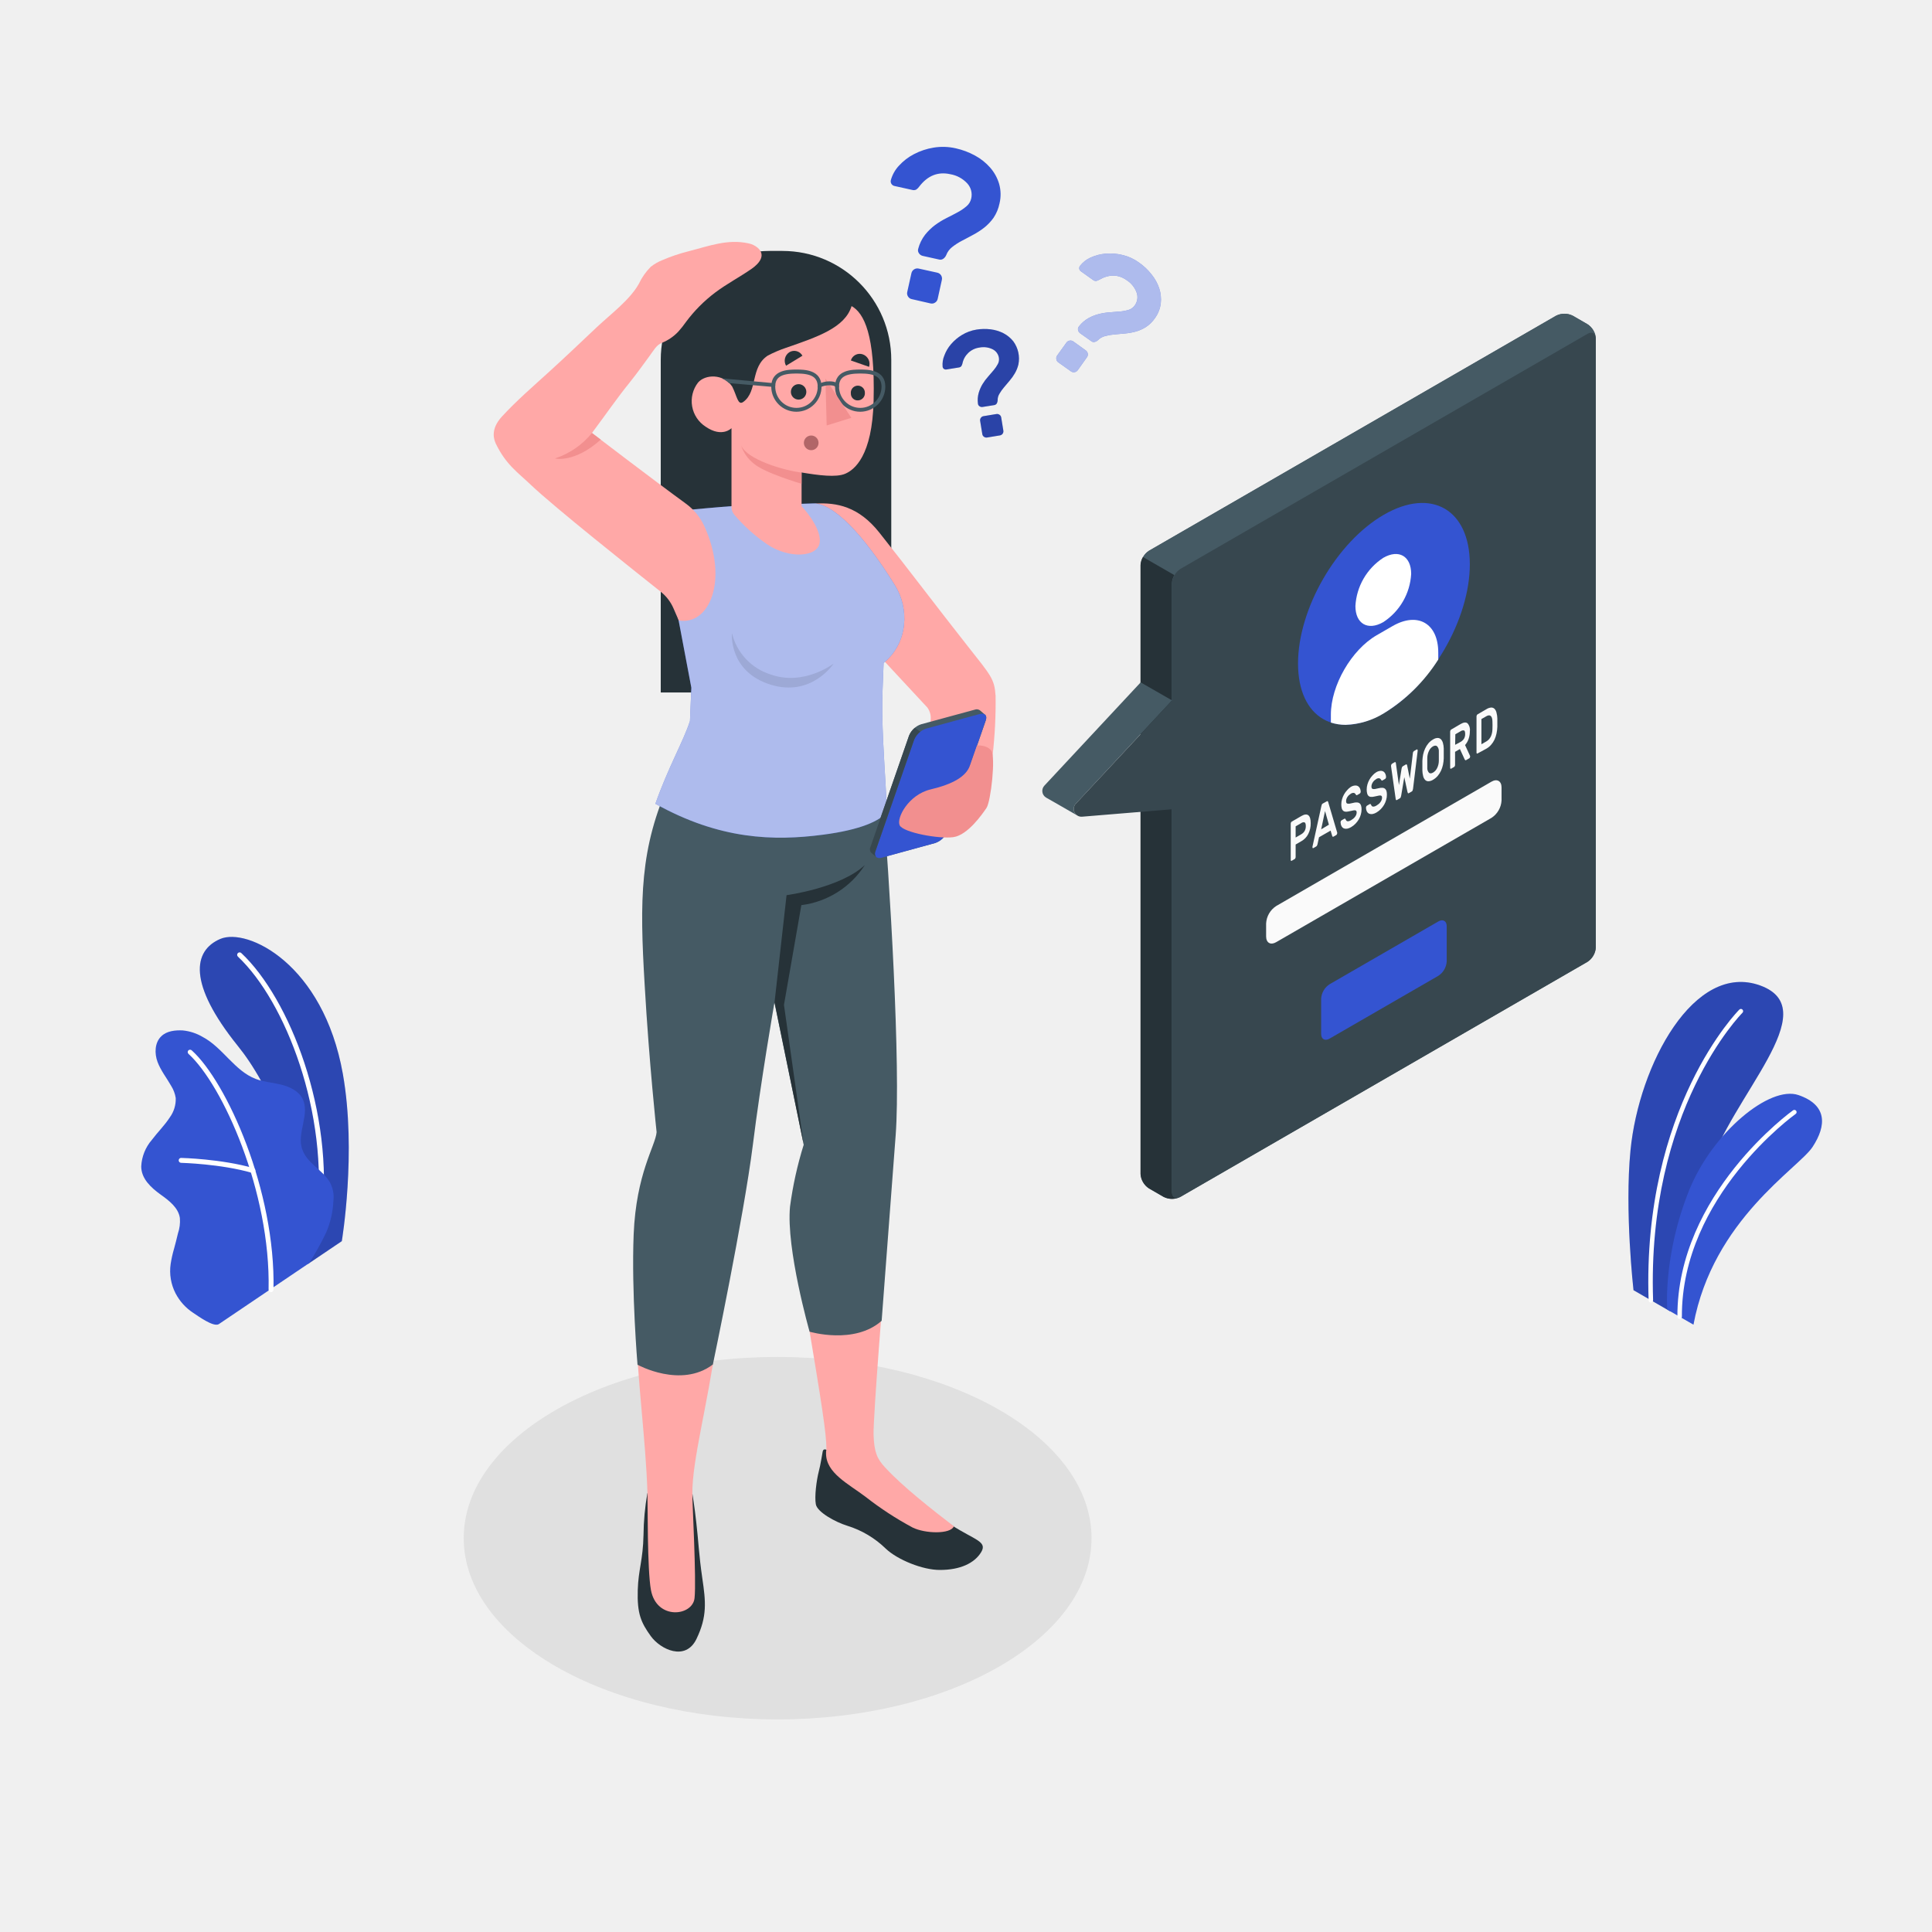
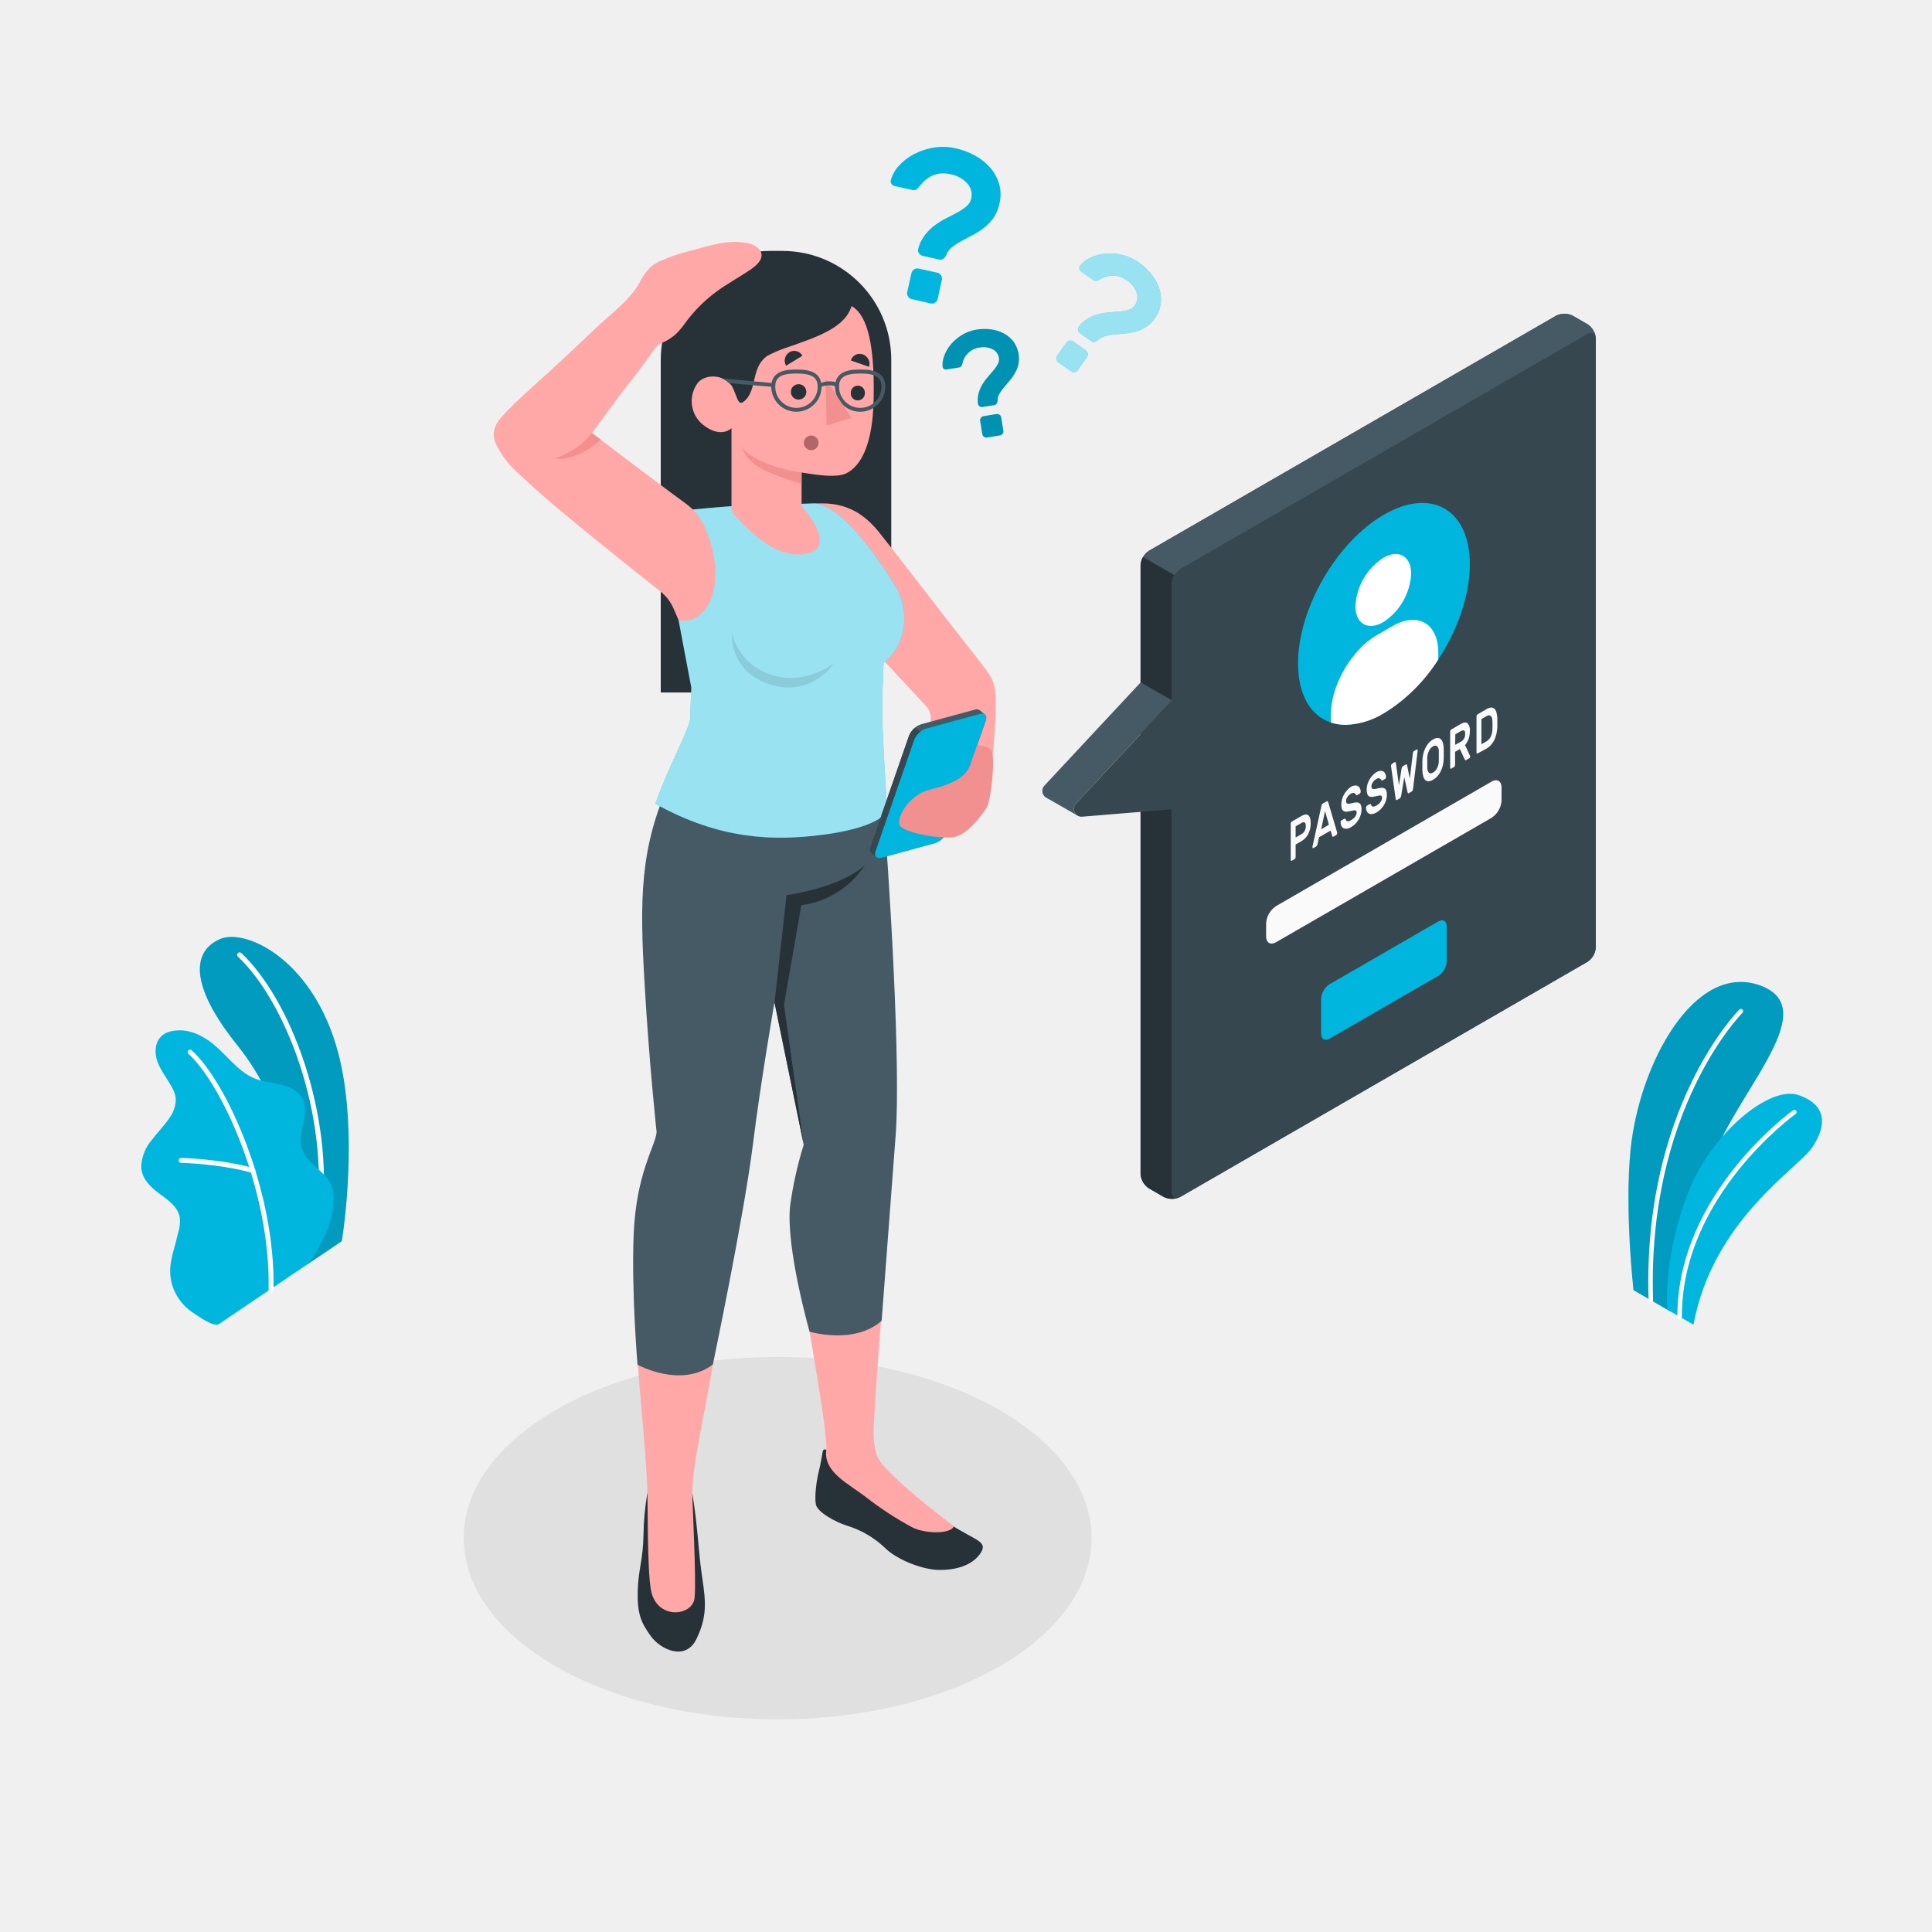
<svg xmlns="http://www.w3.org/2000/svg" viewBox="0 0 500 500">
  <g id="freepik--Floor--inject-3">
    <ellipse id="freepik--floor--inject-3" cx="250" cy="341.91" rx="235.59" ry="136.02" style="fill:#f0f0f0" />
  </g>
  <g id="freepik--Shadow--inject-3">
    <ellipse id="freepik--shadow--inject-3" cx="201.25" cy="398.08" rx="81.24" ry="46.9" style="fill:#e0e0e0" />
  </g>
  <g id="freepik--Plants--inject-3">
    <g id="freepik--plants--inject-3">
-       <path d="M432.28,339.4l-9.53-5.5s-2.33-20.4-.78-36.2c2.18-22.2,16.52-48.92,33.62-42.64s-7.84,28.88-13.39,47.71S432.28,339.4,432.28,339.4Z" style="fill:#3454D1" />
+       <path d="M432.28,339.4l-9.53-5.5s-2.33-20.4-.78-36.2c2.18-22.2,16.52-48.92,33.62-42.64s-7.84,28.88-13.39,47.71S432.28,339.4,432.28,339.4Z" style="fill:#00B6DF" />
      <path d="M432.28,339.4l-9.53-5.5s-2.33-20.4-.78-36.2c2.18-22.2,16.52-48.92,33.62-42.64s-7.84,28.88-13.39,47.71S432.28,339.4,432.28,339.4Z" style="opacity:0.15" />
      <path d="M427.27,337.09h0a.58.58,0,0,0,.55-.6c-1.67-49.33,22.89-74.15,23.13-74.39a.58.58,0,0,0,0-.82.57.57,0,0,0-.81,0c-.26.24-25.17,25.42-23.48,75.25A.58.58,0,0,0,427.27,337.09Z" style="fill:#fff" />
-       <path d="M438.27,342.83l-6.78-3.91s-1.16-14,5.71-31c6-14.8,20.8-27.09,28.26-24.51s7.27,7.87,3.63,13.42S443.34,315.59,438.27,342.83Z" style="fill:#3454D1" />
+       <path d="M438.27,342.83l-6.78-3.91s-1.16-14,5.71-31c6-14.8,20.8-27.09,28.26-24.51s7.27,7.87,3.63,13.42S443.34,315.59,438.27,342.83Z" style="fill:#00B6DF" />
      <path d="M434.69,341.35h0a.59.59,0,0,0,.58-.58c-.14-31.2,29.15-52.28,29.45-52.49a.56.56,0,0,0,.13-.8.58.58,0,0,0-.8-.14c-.3.21-30.07,21.65-29.94,53.43A.58.58,0,0,0,434.69,341.35Z" style="fill:#fff" />
    </g>
    <g id="freepik--plants--inject-3">
-       <path d="M79.66,327.15l8.8-5.94s3.87-23,.27-43.29C83.67,249.46,64,240,57,243s-8.5,11.47,4.57,27.71C69.32,280.26,79.39,300.65,79.66,327.15Z" style="fill:#3454D1" />
+       <path d="M79.66,327.15l8.8-5.94s3.87-23,.27-43.29C83.67,249.46,64,240,57,243s-8.5,11.47,4.57,27.71C69.32,280.26,79.39,300.65,79.66,327.15Z" style="fill:#00B6DF" />
      <g style="opacity:0.15">
        <path d="M79.66,327.15l8.8-5.94s3.87-23,.27-43.29C83.67,249.46,64,240,57,243s-8.5,11.47,4.57,27.71C69.32,280.26,79.39,300.65,79.66,327.15Z" />
      </g>
      <path d="M82.68,315.75h-.09A.64.64,0,0,1,82,315c3.18-26.79-8.13-55.87-20.44-67.44a.64.64,0,0,1,0-.9.63.63,0,0,1,.9,0C75,258.44,86.52,288,83.3,315.18A.65.65,0,0,1,82.68,315.75Z" style="fill:#fff" />
-       <path d="M56.62,342.69c-1.4.84-5.48-2.19-6.61-2.92a13.44,13.44,0,0,1-4.58-5.06,12.64,12.64,0,0,1-1.27-7.56,29.89,29.89,0,0,1,.89-4c.35-1.31.7-2.62,1-3.94a9.75,9.75,0,0,0,.5-4c-.39-2.67-2.8-4.5-5-6.07-2.42-1.75-5-4.06-5-7.28A11.32,11.32,0,0,1,39.3,295c1.5-2,3.3-3.74,4.65-5.83a8,8,0,0,0,1.53-5,8.32,8.32,0,0,0-1.16-3.11c-1.18-2.08-2.71-4-3.54-6.21s-.77-5.05,1-6.7c1.41-1.35,3.56-1.57,5.51-1.48a12.63,12.63,0,0,1,5.2,1.71c5.17,2.75,8.21,8.75,13.68,10.84,2.11.8,4.41.94,6.6,1.48s4.45,1.61,5.5,3.6c2.07,3.95-1.54,8.93-.06,13.12,1.32,3.72,5,5.08,7.08,8.41a8,8,0,0,1,1,4.88A23.35,23.35,0,0,1,84.4,319,73,73,0,0,1,80,326.9S56.83,342.56,56.62,342.69Z" style="fill:#3454D1" />
+       <path d="M56.62,342.69c-1.4.84-5.48-2.19-6.61-2.92a13.44,13.44,0,0,1-4.58-5.06,12.64,12.64,0,0,1-1.27-7.56,29.89,29.89,0,0,1,.89-4c.35-1.31.7-2.62,1-3.94a9.75,9.75,0,0,0,.5-4c-.39-2.67-2.8-4.5-5-6.07-2.42-1.75-5-4.06-5-7.28A11.32,11.32,0,0,1,39.3,295c1.5-2,3.3-3.74,4.65-5.83a8,8,0,0,0,1.53-5,8.32,8.32,0,0,0-1.16-3.11c-1.18-2.08-2.71-4-3.54-6.21s-.77-5.05,1-6.7c1.41-1.35,3.56-1.57,5.51-1.48a12.63,12.63,0,0,1,5.2,1.71c5.17,2.75,8.21,8.75,13.68,10.84,2.11.8,4.41.94,6.6,1.48s4.45,1.61,5.5,3.6c2.07,3.95-1.54,8.93-.06,13.12,1.32,3.72,5,5.08,7.08,8.41a8,8,0,0,1,1,4.88A23.35,23.35,0,0,1,84.4,319,73,73,0,0,1,80,326.9S56.83,342.56,56.62,342.69Z" style="fill:#00B6DF" />
      <path d="M70.14,334.4h0a.64.64,0,0,1-.63-.65c.56-25.32-11.9-53-20.72-61a.64.64,0,0,1-.05-.9.63.63,0,0,1,.9,0c9,8.1,21.71,36.26,21.14,61.93A.63.63,0,0,1,70.14,334.4Z" style="fill:#fff" />
      <path d="M65.47,303.55a.37.37,0,0,1-.18,0c-8.18-2.36-18.32-2.6-18.42-2.61a.63.63,0,0,1-.62-.65.61.61,0,0,1,.65-.62c.1,0,10.4.25,18.74,2.65a.64.64,0,0,1,.43.79A.62.62,0,0,1,65.47,303.55Z" style="fill:#fff" />
    </g>
  </g>
  <g id="freepik--speech-bubble--inject-3">
    <g id="freepik--speach-bubble--inject-3">
      <path d="M301.16,309.74l-3.79-2.19a4.78,4.78,0,0,1-2.17-3.75V146.28a4.8,4.8,0,0,1,2.16-3.75L402.71,81.71a4.79,4.79,0,0,1,4.33,0l3.79,2.19A4.78,4.78,0,0,1,413,87.65V245.17a4.8,4.8,0,0,1-2.16,3.75L305.49,309.75A4.76,4.76,0,0,1,301.16,309.74Z" style="fill:#455a64" />
      <path d="M413,87.3c-.15-1.12-1.06-1.53-2.15-.9L305.49,147.23a4.48,4.48,0,0,0-1.53,1.61l-8.13-4.69a4.43,4.43,0,0,1,1.53-1.62L402.71,81.71a4.79,4.79,0,0,1,4.33,0l3.79,2.19A4.83,4.83,0,0,1,413,87.3Z" style="fill:#455a64" />
      <path d="M305.12,309.92a4.83,4.83,0,0,1-4-.17l-3.8-2.2a4.8,4.8,0,0,1-2.16-3.75V146.28a4.43,4.43,0,0,1,.63-2.13l8.13,4.69a4.37,4.37,0,0,0-.64,2.14V308.5C303.32,309.74,304.1,310.31,305.12,309.92Z" style="fill:#263238" />
      <path d="M303.32,151V308.5c0,1.38,1,1.94,2.17,1.25l105.35-60.83a4.8,4.8,0,0,0,2.16-3.75V87.65c0-1.38-1-1.94-2.16-1.25L305.49,147.23A4.78,4.78,0,0,0,303.32,151Z" style="fill:#37474f" />
      <path d="M278.72,211c-1.36-.81-7.67-4.4-8-4.59a2,2,0,0,1-.43-3.09l24.91-26.72,8.12,4.66L278.42,208A2,2,0,0,0,278.72,211Z" style="fill:#455a64" />
      <path d="M303.32,181.29,278.42,208a2,2,0,0,0,1.63,3.36l23.27-1.92Z" style="fill:#37474f" />
-       <path d="M358.16,133.2c12.28-7.09,22.23-1.34,22.23,12.84s-9.95,31.41-22.23,38.5-22.23,1.34-22.23-12.83S345.88,140.29,358.16,133.2Z" style="fill:#3454D1" />
+       <path d="M358.16,133.2c12.28-7.09,22.23-1.34,22.23,12.84s-9.95,31.41-22.23,38.5-22.23,1.34-22.23-12.83S345.88,140.29,358.16,133.2Z" style="fill:#00B6DF" />
      <path d="M358,144.36c4-2.3,7.21-.44,7.21,4.16A15.93,15.93,0,0,1,358,161c-4,2.3-7.22.44-7.22-4.16A15.93,15.93,0,0,1,358,144.36Z" style="fill:#fff" />
      <path d="M372.22,168.88c0-7.55-5.31-10.62-11.85-6.84l-4.09,2.36c-6.54,3.78-11.85,13-11.85,20.53V187a12.43,12.43,0,0,0,3.82.59,20.14,20.14,0,0,0,9.91-3,43.81,43.81,0,0,0,14.06-13.9Z" style="fill:#fff" />
-       <path d="M344.08,254.73l28.16-16.26c1.2-.69,2.17-.13,2.17,1.25v9.07a4.78,4.78,0,0,1-2.17,3.75L344.08,268.8c-1.2.69-2.17.13-2.17-1.25v-9.07A4.78,4.78,0,0,1,344.08,254.73Z" style="fill:#3454D1" />
+       <path d="M344.08,254.73l28.16-16.26c1.2-.69,2.17-.13,2.17,1.25v9.07a4.78,4.78,0,0,1-2.17,3.75L344.08,268.8c-1.2.69-2.17.13-2.17-1.25v-9.07A4.78,4.78,0,0,1,344.08,254.73Z" style="fill:#00B6DF" />
      <path d="M330.29,234.47,386,202.29c1.43-.83,2.6-.16,2.6,1.5v3.37a5.74,5.74,0,0,1-2.6,4.5l-55.74,32.18c-1.43.83-2.59.16-2.59-1.5V239A5.73,5.73,0,0,1,330.29,234.47Z" style="fill:#fafafa" />
      <path d="M336.81,211.18c.76-.44,1.35-.51,1.77-.2s.63,1,.63,2.06a5.92,5.92,0,0,1-.63,2.79,4.42,4.42,0,0,1-1.77,1.86l-1.5.87v3.23a.76.76,0,0,1-.08.32.46.46,0,0,1-.18.22l-.76.44a.15.15,0,0,1-.18,0,.33.33,0,0,1-.07-.24v-9.35a.74.74,0,0,1,.07-.32.51.51,0,0,1,.18-.22Zm-1.5,5.57,1.45-.84a2.42,2.42,0,0,0,.86-.82,2.48,2.48,0,0,0,.32-1.32c0-.54-.11-.85-.32-.94a1,1,0,0,0-.86.19l-1.45.84Z" style="fill:#fafafa" />
      <path d="M343.4,207.37c.1-.06.18-.06.23,0a.78.78,0,0,1,.13.3l2.31,7.82s0,.06,0,.09a.72.72,0,0,1-.08.32.46.46,0,0,1-.18.22l-.68.39c-.12.07-.21.08-.26,0a.4.4,0,0,1-.1-.18l-.41-1.37-3,1.72-.4,1.84a1.83,1.83,0,0,1-.11.29.54.54,0,0,1-.26.28l-.68.39a.14.14,0,0,1-.18,0,.32.32,0,0,1-.07-.23.37.37,0,0,1,0-.11l2.3-10.48a2.27,2.27,0,0,1,.13-.45.56.56,0,0,1,.23-.25Zm.52,6.06-1-3.53-1,4.72Z" style="fill:#fafafa" />
      <path d="M349.57,203.66a2.45,2.45,0,0,1,1.11-.37,1.34,1.34,0,0,1,.8.18,1.29,1.29,0,0,1,.49.59,2.11,2.11,0,0,1,.18.78.6.6,0,0,1-.07.32.46.46,0,0,1-.18.22l-.66.38c-.11.06-.19.07-.24,0a.47.47,0,0,1-.15-.16.73.73,0,0,0-.42-.39,1.16,1.16,0,0,0-.86.22,3.73,3.73,0,0,0-.46.35,2.44,2.44,0,0,0-.39.46,2.53,2.53,0,0,0-.26.52,1.7,1.7,0,0,0-.09.54,1,1,0,0,0,.09.49.38.38,0,0,0,.3.19,1.64,1.64,0,0,0,.56,0l.87-.19a3,3,0,0,1,1-.12,1.12,1.12,0,0,1,.67.22,1.19,1.19,0,0,1,.38.59,3.08,3.08,0,0,1,.13,1,4.73,4.73,0,0,1-.19,1.32,5.35,5.35,0,0,1-.53,1.26,6.08,6.08,0,0,1-.86,1.12,5.15,5.15,0,0,1-1.14.89,3.08,3.08,0,0,1-1,.39,1.61,1.61,0,0,1-.86-.07,1.3,1.3,0,0,1-.59-.55,2.24,2.24,0,0,1-.26-1,.78.78,0,0,1,.07-.33.56.56,0,0,1,.19-.21l.66-.38c.1-.06.18-.08.24-.05s.1.08.14.17a1.35,1.35,0,0,0,.16.29.53.53,0,0,0,.25.19.89.89,0,0,0,.4,0,2,2,0,0,0,.6-.25,3.87,3.87,0,0,0,.55-.38,2.68,2.68,0,0,0,.78-1,1.68,1.68,0,0,0,.12-.63.58.58,0,0,0-.13-.44.5.5,0,0,0-.4-.12,2.8,2.8,0,0,0-.67.11c-.26.06-.56.13-.91.19a2.4,2.4,0,0,1-.82.06.94.94,0,0,1-.58-.25,1.28,1.28,0,0,1-.35-.62,4.3,4.3,0,0,1-.11-1.06,4.5,4.5,0,0,1,.19-1.3,5.24,5.24,0,0,1,.52-1.24,5.54,5.54,0,0,1,.78-1.07A4.53,4.53,0,0,1,349.57,203.66Z" style="fill:#fafafa" />
      <path d="M356.14,199.88a2.37,2.37,0,0,1,1.11-.38,1.36,1.36,0,0,1,.8.18,1.34,1.34,0,0,1,.48.59,2.11,2.11,0,0,1,.18.78.52.52,0,0,1-.07.32.46.46,0,0,1-.18.22l-.66.38c-.1.06-.18.08-.24,0a.35.35,0,0,1-.14-.17.8.8,0,0,0-.43-.38,1.13,1.13,0,0,0-.85.22,3.19,3.19,0,0,0-.47.35,2.39,2.39,0,0,0-.38.46,2.11,2.11,0,0,0-.26.52,1.71,1.71,0,0,0-.1.54,1,1,0,0,0,.09.49.38.38,0,0,0,.3.19,1.63,1.63,0,0,0,.56,0l.87-.19a3.32,3.32,0,0,1,1-.12,1.1,1.1,0,0,1,.67.22,1.28,1.28,0,0,1,.39.59,3.48,3.48,0,0,1,.12,1,4.73,4.73,0,0,1-.19,1.32,5.35,5.35,0,0,1-.53,1.26,6,6,0,0,1-.86,1.13,5.63,5.63,0,0,1-1.13.88,3.12,3.12,0,0,1-1,.39,1.59,1.59,0,0,1-.85-.07,1.27,1.27,0,0,1-.6-.55,2.12,2.12,0,0,1-.25-1,.52.52,0,0,1,.07-.32.46.46,0,0,1,.18-.22l.66-.38c.1-.06.19-.08.24-.05a.25.25,0,0,1,.14.17,2,2,0,0,0,.16.29.55.55,0,0,0,.26.19.89.89,0,0,0,.4,0,2,2,0,0,0,.6-.25,4.45,4.45,0,0,0,.54-.38,2.32,2.32,0,0,0,.46-.48,2.61,2.61,0,0,0,.32-.56,1.68,1.68,0,0,0,.12-.63.58.58,0,0,0-.13-.44.5.5,0,0,0-.4-.12,3.22,3.22,0,0,0-.66.11c-.26.06-.57.13-.91.19a2.46,2.46,0,0,1-.83.06.91.91,0,0,1-.58-.25,1.27,1.27,0,0,1-.34-.62,3.79,3.79,0,0,1-.12-1.05,4.88,4.88,0,0,1,.19-1.31,5.69,5.69,0,0,1,.52-1.24,5.19,5.19,0,0,1,.79-1.07A4,4,0,0,1,356.14,199.88Z" style="fill:#fafafa" />
      <path d="M363.43,201.13l-.81,4.79a1.93,1.93,0,0,1-.12.42.51.51,0,0,1-.21.26l-.76.44c-.1.06-.17.06-.22,0a.49.49,0,0,1-.11-.29L360,198.3s0-.08,0-.11a.76.76,0,0,1,.08-.32.51.51,0,0,1,.18-.22l.69-.4a.24.24,0,0,1,.18,0q.09,0,.12.24l.79,5.69.69-4.27a1.4,1.4,0,0,1,.09-.31.53.53,0,0,1,.24-.3l.77-.45c.11-.06.19-.05.24,0a.6.6,0,0,1,.09.21l.7,3.47.79-6.6a.9.9,0,0,1,.11-.37.66.66,0,0,1,.18-.19l.69-.4a.15.15,0,0,1,.18,0,.33.33,0,0,1,.08.24.62.62,0,0,1,0,.12l-1.2,9.83a1.85,1.85,0,0,1-.11.42.58.58,0,0,1-.22.26l-.77.44c-.09.05-.16.05-.21,0a1.41,1.41,0,0,1-.12-.29Z" style="fill:#fafafa" />
      <path d="M368.11,196.89a10.32,10.32,0,0,1,.2-1.65,7.16,7.16,0,0,1,.52-1.54,6,6,0,0,1,.84-1.33,4.52,4.52,0,0,1,1.21-1,2.27,2.27,0,0,1,1.19-.39,1.24,1.24,0,0,1,.85.35,2.32,2.32,0,0,1,.51.95,5.67,5.67,0,0,1,.21,1.41c0,.18,0,.38,0,.6s0,.45,0,.69,0,.47,0,.69,0,.43,0,.62a10.07,10.07,0,0,1-.2,1.64,7.73,7.73,0,0,1-.51,1.54,6.39,6.39,0,0,1-.85,1.33,4.73,4.73,0,0,1-1.2,1,2.38,2.38,0,0,1-1.21.39,1.15,1.15,0,0,1-.84-.34,2.11,2.11,0,0,1-.52-1,6.38,6.38,0,0,1-.2-1.41c0-.18,0-.38,0-.6s0-.45,0-.69,0-.46,0-.69S368.1,197.07,368.11,196.89Zm4.26-2.39a1.82,1.82,0,0,0-.44-1.36c-.26-.23-.62-.22-1.05,0a2.62,2.62,0,0,0-1.06,1.18,4.37,4.37,0,0,0-.44,1.87c0,.37,0,.78,0,1.23s0,.85,0,1.21a1.82,1.82,0,0,0,.44,1.36c.26.22.62.2,1.06-.05a2.68,2.68,0,0,0,1.05-1.17,4.32,4.32,0,0,0,.44-1.86c0-.38,0-.79,0-1.24S372.38,194.86,372.37,194.5Z" style="fill:#fafafa" />
      <path d="M378,187.38c.79-.45,1.38-.52,1.79-.19a2.45,2.45,0,0,1,.61,2,6.13,6.13,0,0,1-.31,2,5,5,0,0,1-.93,1.64l1.3,2.83a.78.78,0,0,1,0,.14.58.58,0,0,1-.06.26.39.39,0,0,1-.14.18l-.8.46c-.13.07-.22.08-.28,0a.68.68,0,0,1-.13-.18l-1.23-2.67-1.25.72v3.38a.74.74,0,0,1-.07.32.59.59,0,0,1-.18.22l-.76.44a.14.14,0,0,1-.18,0,.3.3,0,0,1-.08-.23v-9.35a.76.76,0,0,1,.08-.32.46.46,0,0,1,.18-.22Zm-1.41,5.38L378,192a2.52,2.52,0,0,0,.86-.79,2.26,2.26,0,0,0,.32-1.28c0-.54-.11-.84-.32-.9a1.18,1.18,0,0,0-.86.22l-1.36.78Z" style="fill:#fafafa" />
      <path d="M384.7,183.53a2.65,2.65,0,0,1,1.21-.42,1.2,1.2,0,0,1,.85.31,2.1,2.1,0,0,1,.53,1,6.36,6.36,0,0,1,.22,1.52c0,.7,0,1.42,0,2.15a10,10,0,0,1-.22,1.77,7.42,7.42,0,0,1-.52,1.57,5.9,5.9,0,0,1-.84,1.28,4.6,4.6,0,0,1-1.18,1L382.38,195a.14.14,0,0,1-.18,0,.29.29,0,0,1-.08-.23v-9.35a.76.76,0,0,1,.08-.32.46.46,0,0,1,.18-.22Zm1.54,3.11a3.06,3.06,0,0,0-.12-.8,1.09,1.09,0,0,0-.29-.52.65.65,0,0,0-.48-.19,1.42,1.42,0,0,0-.7.24l-1.26.72v6.52l1.31-.75a2.6,2.6,0,0,0,.67-.56,3.43,3.43,0,0,0,.47-.72,4.12,4.12,0,0,0,.28-.86,5,5,0,0,0,.12-.94C386.27,188.05,386.27,187.34,386.24,186.64Z" style="fill:#fafafa" />
    </g>
  </g>
  <g id="freepik--question-marks--inject-3">
    <g id="freepik--question-marks--inject-3">
-       <path d="M247.38,38.39a18.76,18.76,0,0,1,4.94,1.86,14.19,14.19,0,0,1,3.93,3.12,11.26,11.26,0,0,1,2.32,4.2,10,10,0,0,1,.1,5.09,10.36,10.36,0,0,1-1.55,3.72,12.65,12.65,0,0,1-2.44,2.56,19.45,19.45,0,0,1-2.91,1.87l-2.88,1.53a15.76,15.76,0,0,0-2.46,1.59A4.72,4.72,0,0,0,244.89,66a2.2,2.2,0,0,1-.73.94,1.28,1.28,0,0,1-1.1.23l-4.24-.94a1.57,1.57,0,0,1-1-.69,1.29,1.29,0,0,1-.19-1.15,10.12,10.12,0,0,1,1.77-3.62A14.12,14.12,0,0,1,242,58.24a20.91,20.91,0,0,1,3-1.83c1-.51,2-1,2.87-1.49a13,13,0,0,0,2.27-1.55,3.61,3.61,0,0,0,1.21-2,4.32,4.32,0,0,0-1-3.88,7.75,7.75,0,0,0-4.44-2.41q-4.74-1.05-8,3.19a3.07,3.07,0,0,1-.78.79,1.47,1.47,0,0,1-1.11.08l-4.51-1a1.24,1.24,0,0,1-.79-.52,1.22,1.22,0,0,1-.17-1,8.94,8.94,0,0,1,2.08-3.72,13.93,13.93,0,0,1,3.89-3,16.81,16.81,0,0,1,5.11-1.7A14.9,14.9,0,0,1,247.38,38.39Zm-4.79,32.18a1.56,1.56,0,0,1,1.17,1.84l-1.08,4.9a1.48,1.48,0,0,1-.68,1,1.46,1.46,0,0,1-1.16.22L236,77.42a1.45,1.45,0,0,1-1-.68,1.49,1.49,0,0,1-.21-1.16l1.09-4.9a1.57,1.57,0,0,1,1.84-1.18Z" style="fill:#3454D1" />
-       <path d="M252.72,85.3a13.06,13.06,0,0,1,3.64-.07,10,10,0,0,1,3.32,1,8,8,0,0,1,2.56,2.1,7.57,7.57,0,0,1,1.32,6,8.37,8.37,0,0,1-.91,2.27,12.63,12.63,0,0,1-1.38,1.94c-.51.6-1,1.17-1.45,1.72a10.86,10.86,0,0,0-1.17,1.65,3.09,3.09,0,0,0-.46,1.71,1.69,1.69,0,0,1-.23.8.94.94,0,0,1-.65.42l-3,.48a1.07,1.07,0,0,1-.81-.18.88.88,0,0,1-.41-.69,6.81,6.81,0,0,1,.2-2.78,9.81,9.81,0,0,1,1-2.28,13.27,13.27,0,0,1,1.44-1.93c.53-.6,1-1.16,1.46-1.7a8.51,8.51,0,0,0,1.06-1.57,2.51,2.51,0,0,0,.27-1.58,3,3,0,0,0-1.65-2.23,5.39,5.39,0,0,0-3.46-.42,5.18,5.18,0,0,0-4.33,4.11,2.26,2.26,0,0,1-.3.71,1.06,1.06,0,0,1-.68.33l-3.16.51a.86.86,0,0,1-.64-.13.82.82,0,0,1-.35-.58A6,6,0,0,1,244.4,92a9.59,9.59,0,0,1,1.72-2.92,11.76,11.76,0,0,1,2.84-2.4A10.42,10.42,0,0,1,252.72,85.3Zm5.16,21.85a1.06,1.06,0,0,1,.79.19,1,1,0,0,1,.44.69l.56,3.43a1.07,1.07,0,0,1-.88,1.22l-3.35.55a1.07,1.07,0,0,1-.79-.19,1,1,0,0,1-.43-.69l-.56-3.43a1,1,0,0,1,.19-.79,1,1,0,0,1,.69-.43Z" style="fill:#3454D1" />
+       <path d="M247.38,38.39a18.76,18.76,0,0,1,4.94,1.86,14.19,14.19,0,0,1,3.93,3.12,11.26,11.26,0,0,1,2.32,4.2,10,10,0,0,1,.1,5.09,10.36,10.36,0,0,1-1.55,3.72,12.65,12.65,0,0,1-2.44,2.56,19.45,19.45,0,0,1-2.91,1.87l-2.88,1.53a15.76,15.76,0,0,0-2.46,1.59A4.72,4.72,0,0,0,244.89,66a2.2,2.2,0,0,1-.73.94,1.28,1.28,0,0,1-1.1.23l-4.24-.94a1.57,1.57,0,0,1-1-.69,1.29,1.29,0,0,1-.19-1.15,10.12,10.12,0,0,1,1.77-3.62A14.12,14.12,0,0,1,242,58.24a20.91,20.91,0,0,1,3-1.83c1-.51,2-1,2.87-1.49a13,13,0,0,0,2.27-1.55,3.61,3.61,0,0,0,1.21-2,4.32,4.32,0,0,0-1-3.88,7.75,7.75,0,0,0-4.44-2.41q-4.74-1.05-8,3.19a3.07,3.07,0,0,1-.78.79,1.47,1.47,0,0,1-1.11.08l-4.51-1a1.24,1.24,0,0,1-.79-.52,1.22,1.22,0,0,1-.17-1,8.94,8.94,0,0,1,2.08-3.72,13.93,13.93,0,0,1,3.89-3,16.81,16.81,0,0,1,5.11-1.7A14.9,14.9,0,0,1,247.38,38.39Zm-4.79,32.18a1.56,1.56,0,0,1,1.17,1.84l-1.08,4.9a1.48,1.48,0,0,1-.68,1,1.46,1.46,0,0,1-1.16.22L236,77.42a1.45,1.45,0,0,1-1-.68,1.49,1.49,0,0,1-.21-1.16l1.09-4.9a1.57,1.57,0,0,1,1.84-1.18Z" style="fill:#00B6DF" />
+       <path d="M252.72,85.3a13.06,13.06,0,0,1,3.64-.07,10,10,0,0,1,3.32,1,8,8,0,0,1,2.56,2.1,7.57,7.57,0,0,1,1.32,6,8.37,8.37,0,0,1-.91,2.27,12.63,12.63,0,0,1-1.38,1.94c-.51.6-1,1.17-1.45,1.72a10.86,10.86,0,0,0-1.17,1.65,3.09,3.09,0,0,0-.46,1.71,1.69,1.69,0,0,1-.23.8.94.94,0,0,1-.65.42l-3,.48a1.07,1.07,0,0,1-.81-.18.88.88,0,0,1-.41-.69,6.81,6.81,0,0,1,.2-2.78,9.81,9.81,0,0,1,1-2.28,13.27,13.27,0,0,1,1.44-1.93c.53-.6,1-1.16,1.46-1.7a8.51,8.51,0,0,0,1.06-1.57,2.51,2.51,0,0,0,.27-1.58,3,3,0,0,0-1.65-2.23,5.39,5.39,0,0,0-3.46-.42,5.18,5.18,0,0,0-4.33,4.11,2.26,2.26,0,0,1-.3.71,1.06,1.06,0,0,1-.68.33l-3.16.51a.86.86,0,0,1-.64-.13.82.82,0,0,1-.35-.58A6,6,0,0,1,244.4,92a9.59,9.59,0,0,1,1.72-2.92,11.76,11.76,0,0,1,2.84-2.4A10.42,10.42,0,0,1,252.72,85.3Zm5.16,21.85a1.06,1.06,0,0,1,.79.19,1,1,0,0,1,.44.69l.56,3.43a1.07,1.07,0,0,1-.88,1.22l-3.35.55a1.07,1.07,0,0,1-.79-.19,1,1,0,0,1-.43-.69l-.56-3.43a1,1,0,0,1,.19-.79,1,1,0,0,1,.69-.43Z" style="fill:#00B6DF" />
      <g style="opacity:0.2">
        <path d="M252.72,85.3a13.06,13.06,0,0,1,3.64-.07,10,10,0,0,1,3.32,1,8,8,0,0,1,2.56,2.1,7.57,7.57,0,0,1,1.32,6,8.37,8.37,0,0,1-.91,2.27,12.63,12.63,0,0,1-1.38,1.94c-.51.6-1,1.17-1.45,1.72a10.86,10.86,0,0,0-1.17,1.65,3.09,3.09,0,0,0-.46,1.71,1.69,1.69,0,0,1-.23.8.94.94,0,0,1-.65.42l-3,.48a1.07,1.07,0,0,1-.81-.18.88.88,0,0,1-.41-.69,6.81,6.81,0,0,1,.2-2.78,9.81,9.81,0,0,1,1-2.28,13.27,13.27,0,0,1,1.44-1.93c.53-.6,1-1.16,1.46-1.7a8.51,8.51,0,0,0,1.06-1.57,2.51,2.51,0,0,0,.27-1.58,3,3,0,0,0-1.65-2.23,5.39,5.39,0,0,0-3.46-.42,5.18,5.18,0,0,0-4.33,4.11,2.26,2.26,0,0,1-.3.71,1.06,1.06,0,0,1-.68.33l-3.16.51a.86.86,0,0,1-.64-.13.82.82,0,0,1-.35-.58A6,6,0,0,1,244.4,92a9.59,9.59,0,0,1,1.72-2.92,11.76,11.76,0,0,1,2.84-2.4A10.42,10.42,0,0,1,252.72,85.3Zm5.16,21.85a1.06,1.06,0,0,1,.79.19,1,1,0,0,1,.44.69l.56,3.43a1.07,1.07,0,0,1-.88,1.22l-3.35.55a1.07,1.07,0,0,1-.79-.19,1,1,0,0,1-.43-.69l-.56-3.43a1,1,0,0,1,.19-.79,1,1,0,0,1,.69-.43Z" />
      </g>
-       <path d="M281,90.69a1.22,1.22,0,0,1,.51.82,1.2,1.2,0,0,1-.21.94l-2.38,3.35a1.22,1.22,0,0,1-.82.51,1.2,1.2,0,0,1-.94-.21l-3.28-2.33a1.17,1.17,0,0,1-.5-.82,1.2,1.2,0,0,1,.21-.94L276,88.66a1.27,1.27,0,0,1,1.76-.3ZM294.84,68A14.76,14.76,0,0,1,298,71a11.55,11.55,0,0,1,2,3.6,9.21,9.21,0,0,1,.41,3.9,8.15,8.15,0,0,1-1.54,3.87,8.25,8.25,0,0,1-2.36,2.3,9.85,9.85,0,0,1-2.65,1.16,16.68,16.68,0,0,1-2.78.48l-2.66.24a13,13,0,0,0-2.36.41A3.86,3.86,0,0,0,284.18,88a1.77,1.77,0,0,1-.85.48,1,1,0,0,1-.9-.18l-2.9-2.06a1.32,1.32,0,0,1-.53-.83,1.06,1.06,0,0,1,.23-.93,8.31,8.31,0,0,1,2.49-2.16,11.42,11.42,0,0,1,2.76-1.07,16.43,16.43,0,0,1,2.83-.43q1.41-.09,2.64-.21a10.41,10.41,0,0,0,2.21-.44A3,3,0,0,0,293.7,79a3.55,3.55,0,0,0,.47-3.25,6.35,6.35,0,0,0-2.57-3.23q-3.24-2.31-7.07-.15a2.5,2.5,0,0,1-.84.34,1.18,1.18,0,0,1-.86-.29l-3.08-2.19a1,1,0,0,1-.43-.65,1,1,0,0,1,.19-.78,7.21,7.21,0,0,1,2.75-2.15,11.63,11.63,0,0,1,3.88-1,13.62,13.62,0,0,1,4.4.35A12,12,0,0,1,294.84,68Z" style="fill:#3454D1" />
+       <path d="M281,90.69a1.22,1.22,0,0,1,.51.82,1.2,1.2,0,0,1-.21.94l-2.38,3.35a1.22,1.22,0,0,1-.82.51,1.2,1.2,0,0,1-.94-.21l-3.28-2.33a1.17,1.17,0,0,1-.5-.82,1.2,1.2,0,0,1,.21-.94L276,88.66a1.27,1.27,0,0,1,1.76-.3ZM294.84,68A14.76,14.76,0,0,1,298,71a11.55,11.55,0,0,1,2,3.6,9.21,9.21,0,0,1,.41,3.9,8.15,8.15,0,0,1-1.54,3.87,8.25,8.25,0,0,1-2.36,2.3,9.85,9.85,0,0,1-2.65,1.16,16.68,16.68,0,0,1-2.78.48l-2.66.24a13,13,0,0,0-2.36.41A3.86,3.86,0,0,0,284.18,88a1.77,1.77,0,0,1-.85.48,1,1,0,0,1-.9-.18l-2.9-2.06a1.32,1.32,0,0,1-.53-.83,1.06,1.06,0,0,1,.23-.93,8.31,8.31,0,0,1,2.49-2.16,11.42,11.42,0,0,1,2.76-1.07,16.43,16.43,0,0,1,2.83-.43q1.41-.09,2.64-.21a10.41,10.41,0,0,0,2.21-.44A3,3,0,0,0,293.7,79a3.55,3.55,0,0,0,.47-3.25,6.35,6.35,0,0,0-2.57-3.23q-3.24-2.31-7.07-.15a2.5,2.5,0,0,1-.84.34,1.18,1.18,0,0,1-.86-.29l-3.08-2.19a1,1,0,0,1-.43-.65,1,1,0,0,1,.19-.78,7.21,7.21,0,0,1,2.75-2.15,11.63,11.63,0,0,1,3.88-1,13.62,13.62,0,0,1,4.4.35A12,12,0,0,1,294.84,68Z" style="fill:#00B6DF" />
      <g style="opacity:0.6">
        <path d="M281,90.69a1.22,1.22,0,0,1,.51.82,1.2,1.2,0,0,1-.21.94l-2.38,3.35a1.22,1.22,0,0,1-.82.51,1.2,1.2,0,0,1-.94-.21l-3.28-2.33a1.17,1.17,0,0,1-.5-.82,1.2,1.2,0,0,1,.21-.94L276,88.66a1.27,1.27,0,0,1,1.76-.3ZM294.84,68A14.76,14.76,0,0,1,298,71a11.55,11.55,0,0,1,2,3.6,9.21,9.21,0,0,1,.41,3.9,8.15,8.15,0,0,1-1.54,3.87,8.25,8.25,0,0,1-2.36,2.3,9.85,9.85,0,0,1-2.65,1.16,16.68,16.68,0,0,1-2.78.48l-2.66.24a13,13,0,0,0-2.36.41A3.86,3.86,0,0,0,284.18,88a1.77,1.77,0,0,1-.85.48,1,1,0,0,1-.9-.18l-2.9-2.06a1.32,1.32,0,0,1-.53-.83,1.06,1.06,0,0,1,.23-.93,8.31,8.31,0,0,1,2.49-2.16,11.42,11.42,0,0,1,2.76-1.07,16.43,16.43,0,0,1,2.83-.43q1.41-.09,2.64-.21a10.41,10.41,0,0,0,2.21-.44A3,3,0,0,0,293.7,79a3.55,3.55,0,0,0,.47-3.25,6.35,6.35,0,0,0-2.57-3.23q-3.24-2.31-7.07-.15a2.5,2.5,0,0,1-.84.34,1.18,1.18,0,0,1-.86-.29l-3.08-2.19a1,1,0,0,1-.43-.65,1,1,0,0,1,.19-.78,7.21,7.21,0,0,1,2.75-2.15,11.63,11.63,0,0,1,3.88-1,13.62,13.62,0,0,1,4.4.35A12,12,0,0,1,294.84,68Z" style="fill:#fff" />
      </g>
    </g>
  </g>
  <g id="freepik--Character--inject-3">
    <g id="freepik--character--inject-3">
      <path d="M206.53,179.21H171V93.13a28.19,28.19,0,0,1,28.19-28.19h3.28a28.19,28.19,0,0,1,28.19,28.19v62A24.13,24.13,0,0,1,206.53,179.21Z" style="fill:#263238" />
      <path d="M167.54,386.44a66.14,66.14,0,0,0-1,10.8c-.13,6.56-1.33,8.89-1.49,14.27-.19,6.15.88,8.45,3.37,11.91s9,6.59,11.82.75,2.41-9.67,1.52-15.7c-.91-6.24-1-9.69-1.56-14.44-.46-4.19-1-7.38-1-7.38Z" style="fill:#263238" />
      <path d="M186.16,342.87l-21.6-.39c.32,14.42,2.61,30.43,3,44,.08,2.55-.06,19.79.9,25,1.45,7.88,10.79,6.81,11.29,2.1s-.6-24.84-.57-26.92c-.09-8.68,4-23.33,6.11-38.91C185.38,347,186.06,343.62,186.16,342.87Z" style="fill:#ffa8a7" />
      <path d="M213.91,375.22s-.85-.46-1,.45c-.21,1.08-.53,3.31-1,5.09-.62,2.47-1.14,6.54-.77,8.56s5.07,4.6,8.12,5.54a24.74,24.74,0,0,1,10,5.95c3,2.84,9.53,5.52,14,5.49,5.25,0,8.91-1.75,10.64-4.56s-1.58-3.15-7.58-7l-4.65-3c-9.51-6.21-13-9.53-15.67-15.74Z" style="fill:#263238" />
      <path d="M226.08,371.37C225.92,366.91,229,329,229,329l-20.51,9.35c4.39,26.22,5.33,32.41,5.4,36.7h0a3.81,3.81,0,0,0-.11,1.1c0,5.09,5.77,7.84,10.25,11.24a84.25,84.25,0,0,0,12.13,7.92c3.26,1.63,9.88,1.78,10.7-.31-5.46-4.17-13.4-10.41-17.74-15.17C227,377.59,226.24,375.84,226.08,371.37Z" style="fill:#ffa8a7" />
      <path d="M173.41,202.16c-7.88,17.29-7.88,30.67-6.57,52.74C168,275.15,169.93,293,169.93,293c-.3,3.59-5.29,10.6-5.94,26.48-.6,14.84,1,33.71,1,33.71s11.21,6.21,19.5-.06c0,0,8-38.19,10.34-56.77,2-16.21,5.6-36.92,5.6-36.92L208,296.25a96,96,0,0,0-3.54,16c-1.06,10.93,5.06,32.39,5.06,32.39s11.58,3.45,18.65-2.82c0,0,2.64-34.89,3.63-48.05,1.32-17.63-1.46-65.35-3.63-90.62Z" style="fill:#455a64" />
      <path d="M200.45,259.41l3.11-27.74s13.94-1.86,20.26-7.8a22.88,22.88,0,0,1-16.43,10.38l-4.5,25.81L208,296.25Z" style="fill:#263238" />
      <path d="M256.9,195.34a120.34,120.34,0,0,0,.76-15.25c-.31-4.4-1.1-5.12-7.25-12.91-8.3-10.53-15.39-20-22.89-29.41-5.36-6.72-11-7.75-16.48-7.45-3.84.21,3.66,18.68,7.43,29.61L240,183.11a4.6,4.6,0,0,1,.86,3.17L239.56,206l6.45,8.64S255.78,206.22,256.9,195.34Z" style="fill:#ffa8a7" />
-       <path d="M190.28,130.92h0c-4.17.29-11.75,1-11.75,1-4.37,2.44-5.48,4.45-6.29,10.25-.35,2.48,1.67,9.07,3.4,18.44l3.28,17.37-.36,8.62c-1.7,5.26-5.55,11.79-8.95,21.42,16.7,9.32,30.7,9.67,43.4,8,9.68-1.25,14.81-3.59,16.52-5.91-.36-9.51-1-15.39-1.2-25.33-.07-4.17.18-8.39.35-13.19,6.49-5.34,6.57-14.22,3-20-8.23-13.33-16.24-21.72-21.54-21.29Z" style="fill:#3454D1" />
+       <path d="M190.28,130.92h0c-4.17.29-11.75,1-11.75,1-4.37,2.44-5.48,4.45-6.29,10.25-.35,2.48,1.67,9.07,3.4,18.44l3.28,17.37-.36,8.62c-1.7,5.26-5.55,11.79-8.95,21.42,16.7,9.32,30.7,9.67,43.4,8,9.68-1.25,14.81-3.59,16.52-5.91-.36-9.51-1-15.39-1.2-25.33-.07-4.17.18-8.39.35-13.19,6.49-5.34,6.57-14.22,3-20-8.23-13.33-16.24-21.72-21.54-21.29Z" style="fill:#00B6DF" />
      <path d="M190.28,130.92h0c-4.17.29-11.75,1-11.75,1-4.37,2.44-5.48,4.45-6.29,10.25-.35,2.48,1.67,9.07,3.4,18.44l3.28,17.37-.36,8.62c-1.7,5.26-5.55,11.79-8.95,21.42,16.7,9.32,30.7,9.67,43.4,8,9.68-1.25,14.81-3.59,16.52-5.91-.36-9.51-1-15.39-1.2-25.33-.07-4.17.18-8.39.35-13.19,6.49-5.34,6.57-14.22,3-20-8.23-13.33-16.24-21.72-21.54-21.29Z" style="fill:#fff;opacity:0.6" />
      <path d="M215.75,171.72s-7.62,5.92-16.33,2.83a14.9,14.9,0,0,1-10-10.69s-.92,9.95,10.05,13.34C210.1,180.47,215.75,171.72,215.75,171.72Z" style="opacity:0.1" />
      <path d="M226.09,103.61c-.33,14.44-5,18-7.36,19s-6.88.4-11.28-.33V131s5.08,5.32,4.7,9.29-8,4.42-13.68.53a43,43,0,0,1-8.43-7.61,3.09,3.09,0,0,1-.73-2V110.81s-2.41,2.55-6.67-.37a7.86,7.86,0,0,1-2-11.42c1.86-2.19,6.58-2.34,8.84,1,1.28,2.49,1.45,5,2.88,4,3.8-2.74,1.76-9,6.35-12h0a33,33,0,0,1,4.68-2c8.19-2.83,15.29-5.21,17-10.81C223.61,81.05,226.49,86.58,226.09,103.61Z" style="fill:#ffa8a7" />
      <circle cx="209.94" cy="114.61" r="1.9" style="fill:#b16668" />
      <path d="M208.68,101.42a2,2,0,1,1-2.1-2A2,2,0,0,1,208.68,101.42Z" style="fill:#263238" />
      <path d="M223.83,101.62a1.85,1.85,0,0,1-1.72,2,1.75,1.75,0,0,1-1.91-1.8,1.82,1.82,0,1,1,3.63-.17Z" style="fill:#263238" />
      <path d="M206.11,106.56a6.51,6.51,0,0,1-6.51-6.5c0-4.42,4.56-4.42,6.51-4.42s6.5,0,6.5,4.42A6.51,6.51,0,0,1,206.11,106.56Zm0-9.9c-4,0-5.48,1-5.48,3.4a5.48,5.48,0,1,0,11,0C211.59,97.61,210.05,96.66,206.11,96.66Z" style="fill:#455a64" />
      <path d="M222.62,106.56a6.51,6.51,0,0,1-6.51-6.5c0-4.42,4.56-4.42,6.51-4.42s6.5,0,6.5,4.42A6.51,6.51,0,0,1,222.62,106.56Zm0-9.9c-3.94,0-5.48,1-5.48,3.4a5.48,5.48,0,1,0,11,0C228.1,97.61,226.56,96.66,222.62,96.66Z" style="fill:#455a64" />
      <polygon points="213.62 97.96 213.94 110.11 220.33 108.13 213.62 97.96" style="fill:#f28f8f" />
      <path d="M207.44,122.31c-4.64-.61-14.19-3.35-15.68-7.13a9.83,9.83,0,0,0,3.35,4.82c2.85,2.45,12.33,5.2,12.33,5.2Z" style="fill:#f28f8f" />
      <path d="M207.67,92.06l-4.24,2.59a2.61,2.61,0,0,1,.86-3.5A2.42,2.42,0,0,1,207.67,92.06Z" style="fill:#263238" />
      <path d="M224.92,94.94l-4.72-1.65a2.39,2.39,0,0,1,3.1-1.58A2.62,2.62,0,0,1,224.92,94.94Z" style="fill:#263238" />
      <path d="M212.1,100.58a.51.51,0,0,1-.51-.52c0-.83,1.64-1.37,3.12-1.37s2.43.54,2.43,1.37a.52.52,0,0,1-1,0c0-.1-.51-.35-1.4-.35a5.61,5.61,0,0,0-2.1.36A.51.51,0,0,1,212.1,100.58Z" style="fill:#455a64" />
      <path d="M200.13,100.14h-.06l-11.43-1a5.54,5.54,0,0,0-1.87-1.22l13.42,1.24a.52.52,0,0,1,.45.57A.51.51,0,0,1,200.13,100.14Z" style="fill:#455a64" />
      <path d="M153.2,112.06c3.74-5,6.29-8.77,9.7-13,1.94-2.43,3.18-4.17,5-6.66,1.28-1.72,2-3.17,3.46-3.7a12,12,0,0,0,4.17-2.86,25.11,25.11,0,0,0,2-2.52,37.6,37.6,0,0,1,7.56-7.61c3-2.26,6.35-4,9.44-6.15,1.84-1.29,3.81-3.43,1.57-5.43a5.33,5.33,0,0,0-2.39-1.15c-5.45-1.18-10.19.69-15.52,2.05a43.85,43.85,0,0,0-6.77,2.29,12.05,12.05,0,0,0-3,1.72,15.83,15.83,0,0,0-3.09,4.42C163,77.62,158,81.34,154.5,84.63c-4.09,3.85-7.75,7.38-12.42,11.62-4.2,3.83-8.31,7.35-12.16,11.53-3.19,3.45-2,6.15-1.58,7.09,2.6,5.34,5.51,7.26,9,10.57,6,5.73,26.75,22.22,33.62,27.67a11.14,11.14,0,0,1,3.37,4.4l1.32,3.05c7.84,1.44,13.07-10.33,6.58-24.5a14.87,14.87,0,0,0-4.77-5.75C169.26,124.34,153.2,112.06,153.2,112.06Z" style="fill:#ffa8a7" />
      <path d="M153.2,112.06a20.63,20.63,0,0,1-9.58,6.59s5,1.28,11.85-4.87Z" style="fill:#f28f8f" />
      <path d="M254.86,184.91h0l-1.28-1.1h0a1.46,1.46,0,0,0-1.31-.15l-13.89,3.78a5.12,5.12,0,0,0-3.12,2.92l-10,28.83a1.32,1.32,0,0,0,.18,1.47h0l1.32,1.14v0a1.44,1.44,0,0,0,1.33.16L242,218.18a5.12,5.12,0,0,0,3.12-2.92c2-5.67,8-23.16,10-28.83C255.36,185.72,255.24,185.18,254.86,184.91Z" style="fill:#455a64" />
-       <path d="M226.57,220.3l10-28.83a5.08,5.08,0,0,1,3.12-2.91l13.88-3.78c1.29-.35,2,.39,1.54,1.65-2,5.67-8,23.16-10,28.83a5.12,5.12,0,0,1-3.12,2.92L228.11,222C226.83,222.3,226.14,221.56,226.57,220.3Z" style="fill:#3454D1" />
+       <path d="M226.57,220.3l10-28.83a5.08,5.08,0,0,1,3.12-2.91l13.88-3.78c1.29-.35,2,.39,1.54,1.65-2,5.67-8,23.16-10,28.83a5.12,5.12,0,0,1-3.12,2.92L228.11,222C226.83,222.3,226.14,221.56,226.57,220.3Z" style="fill:#00B6DF" />
      <path d="M238.18,189.36a5,5,0,0,0-1.62,2.12l-10,28.82a1.36,1.36,0,0,0,.14,1.44l-1.24-1.06v0a1.3,1.3,0,0,1-.19-1.47l10-28.83a4.91,4.91,0,0,1,1.49-2Z" style="fill:#37474f" />
      <path d="M251.05,198.05c-1,2.93-4.47,4.89-10.21,6.25s-8.91,7.45-8,9.3,10.19,3.58,13.9,3.05,7.43-5.89,8.56-7.55,2.43-13.24,1.24-14.83-3.7-1.34-3.7-1.34Z" style="fill:#f28f8f" />
    </g>
  </g>
</svg>
